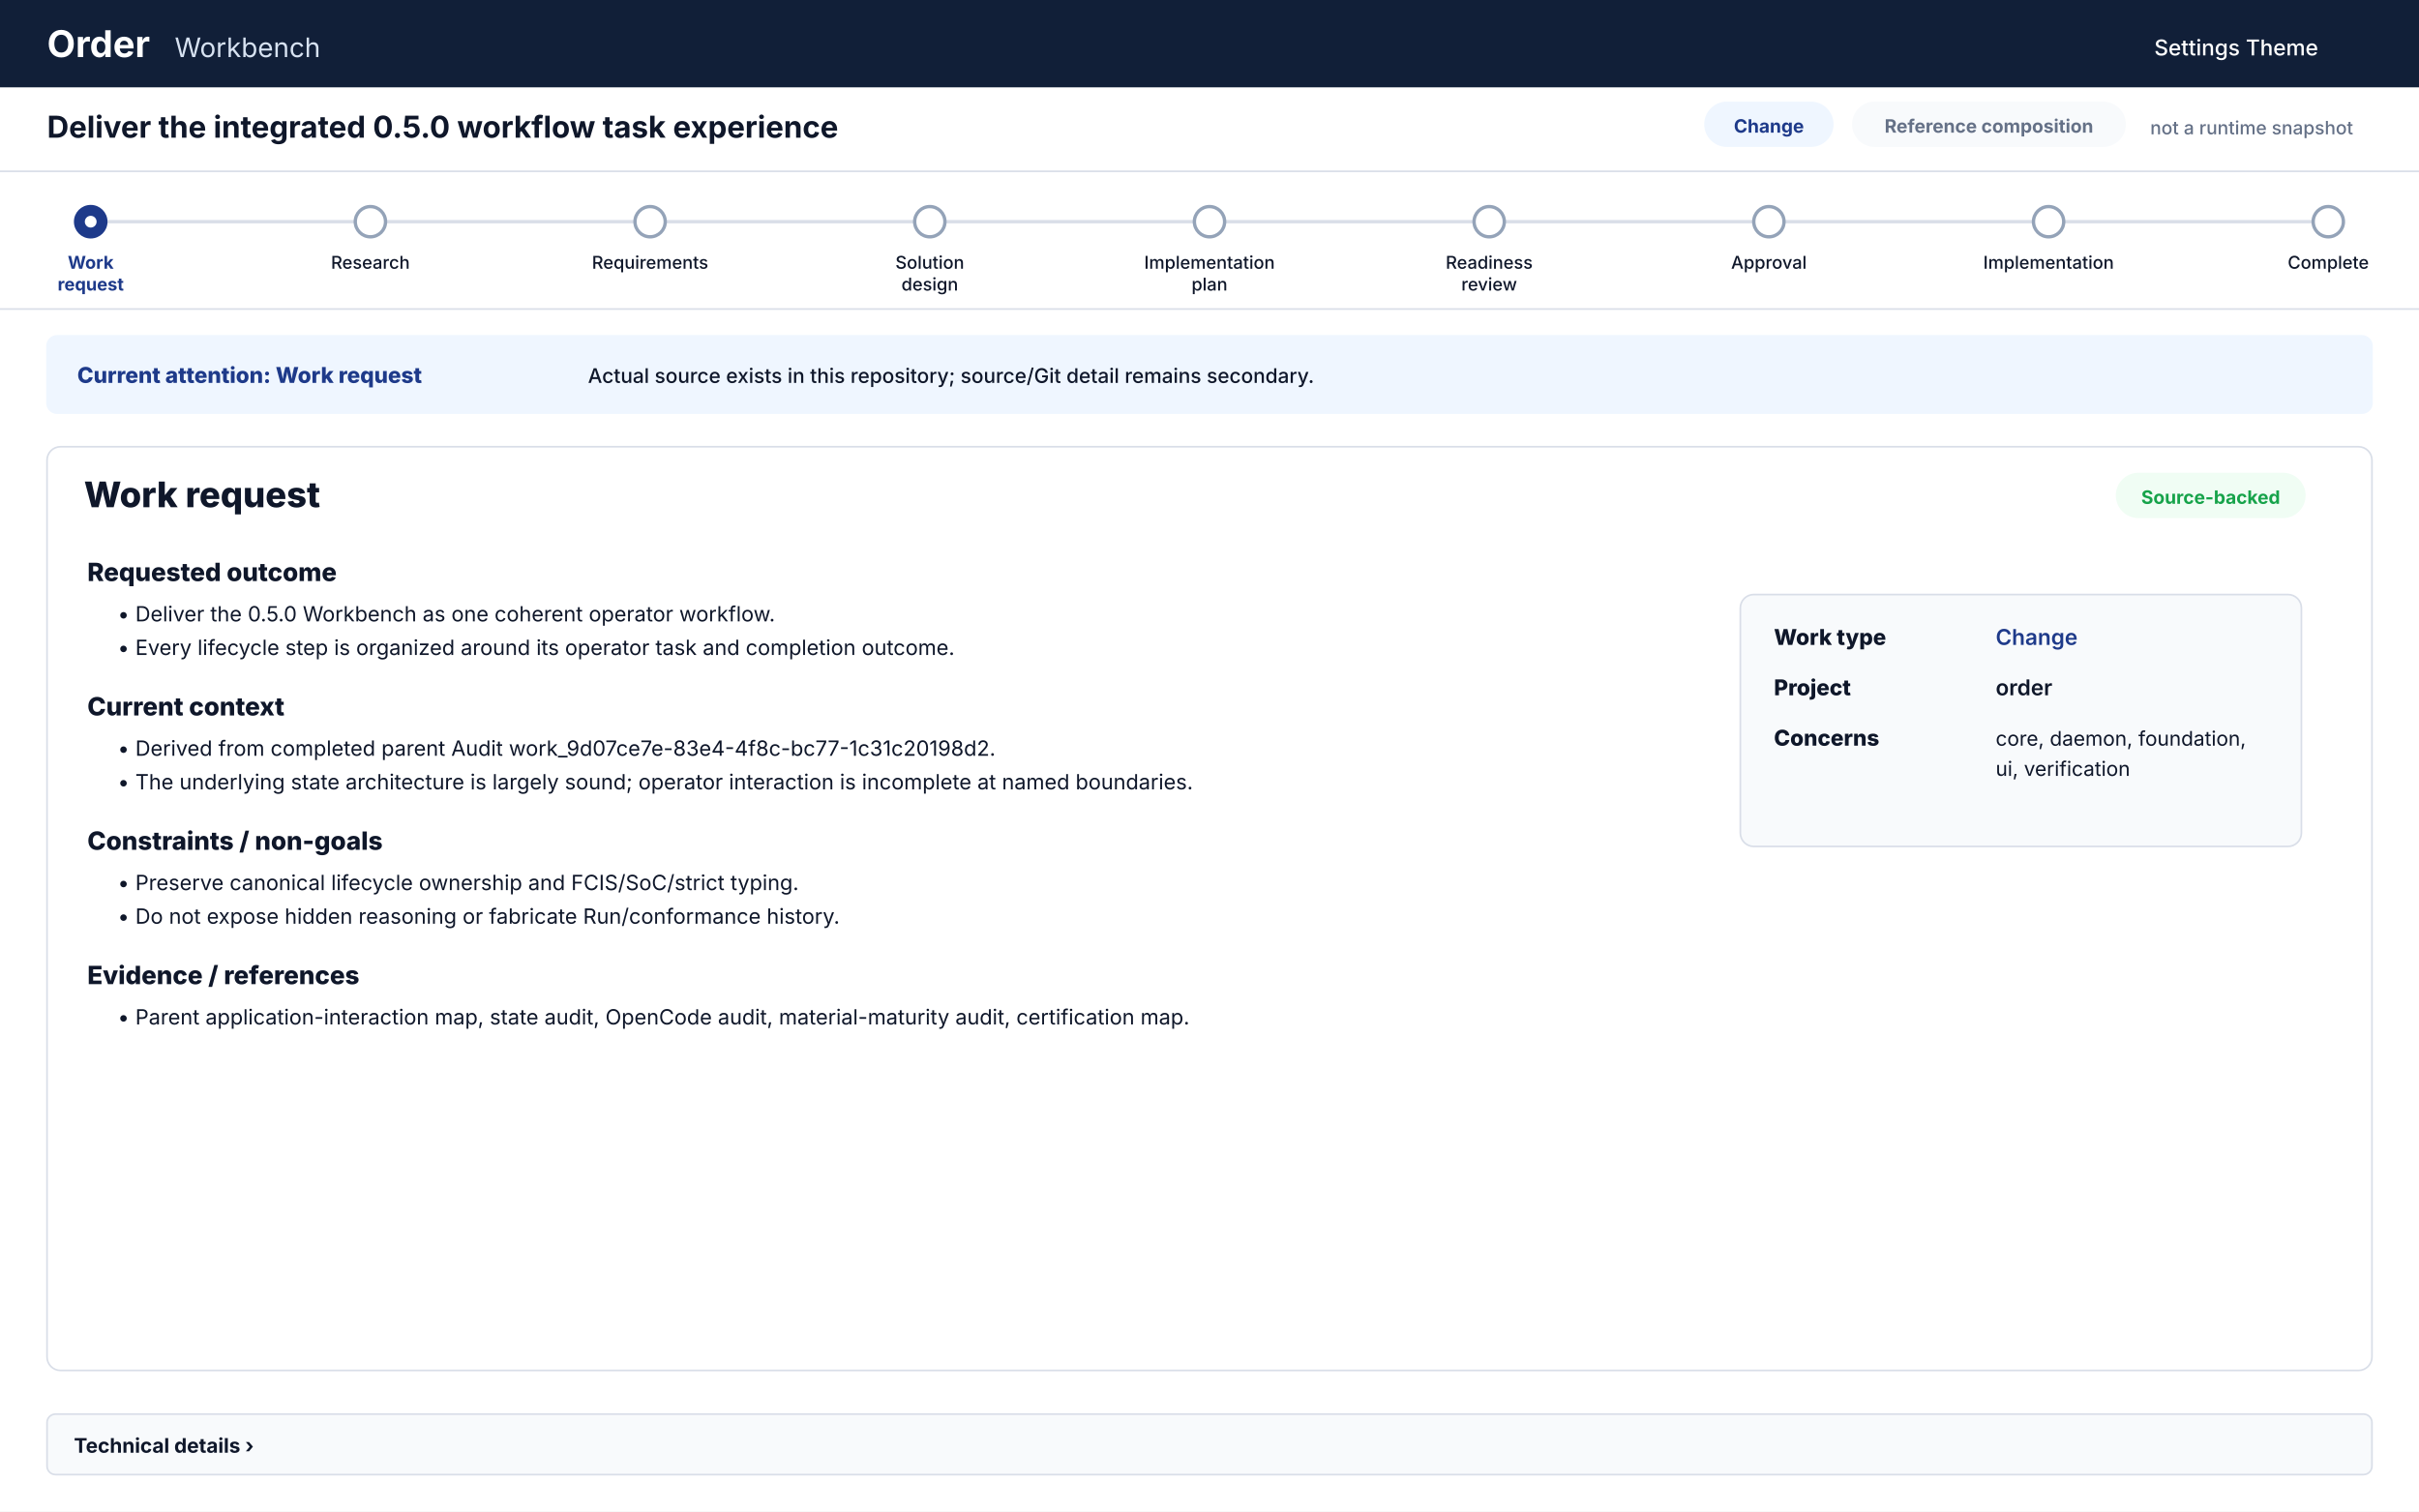
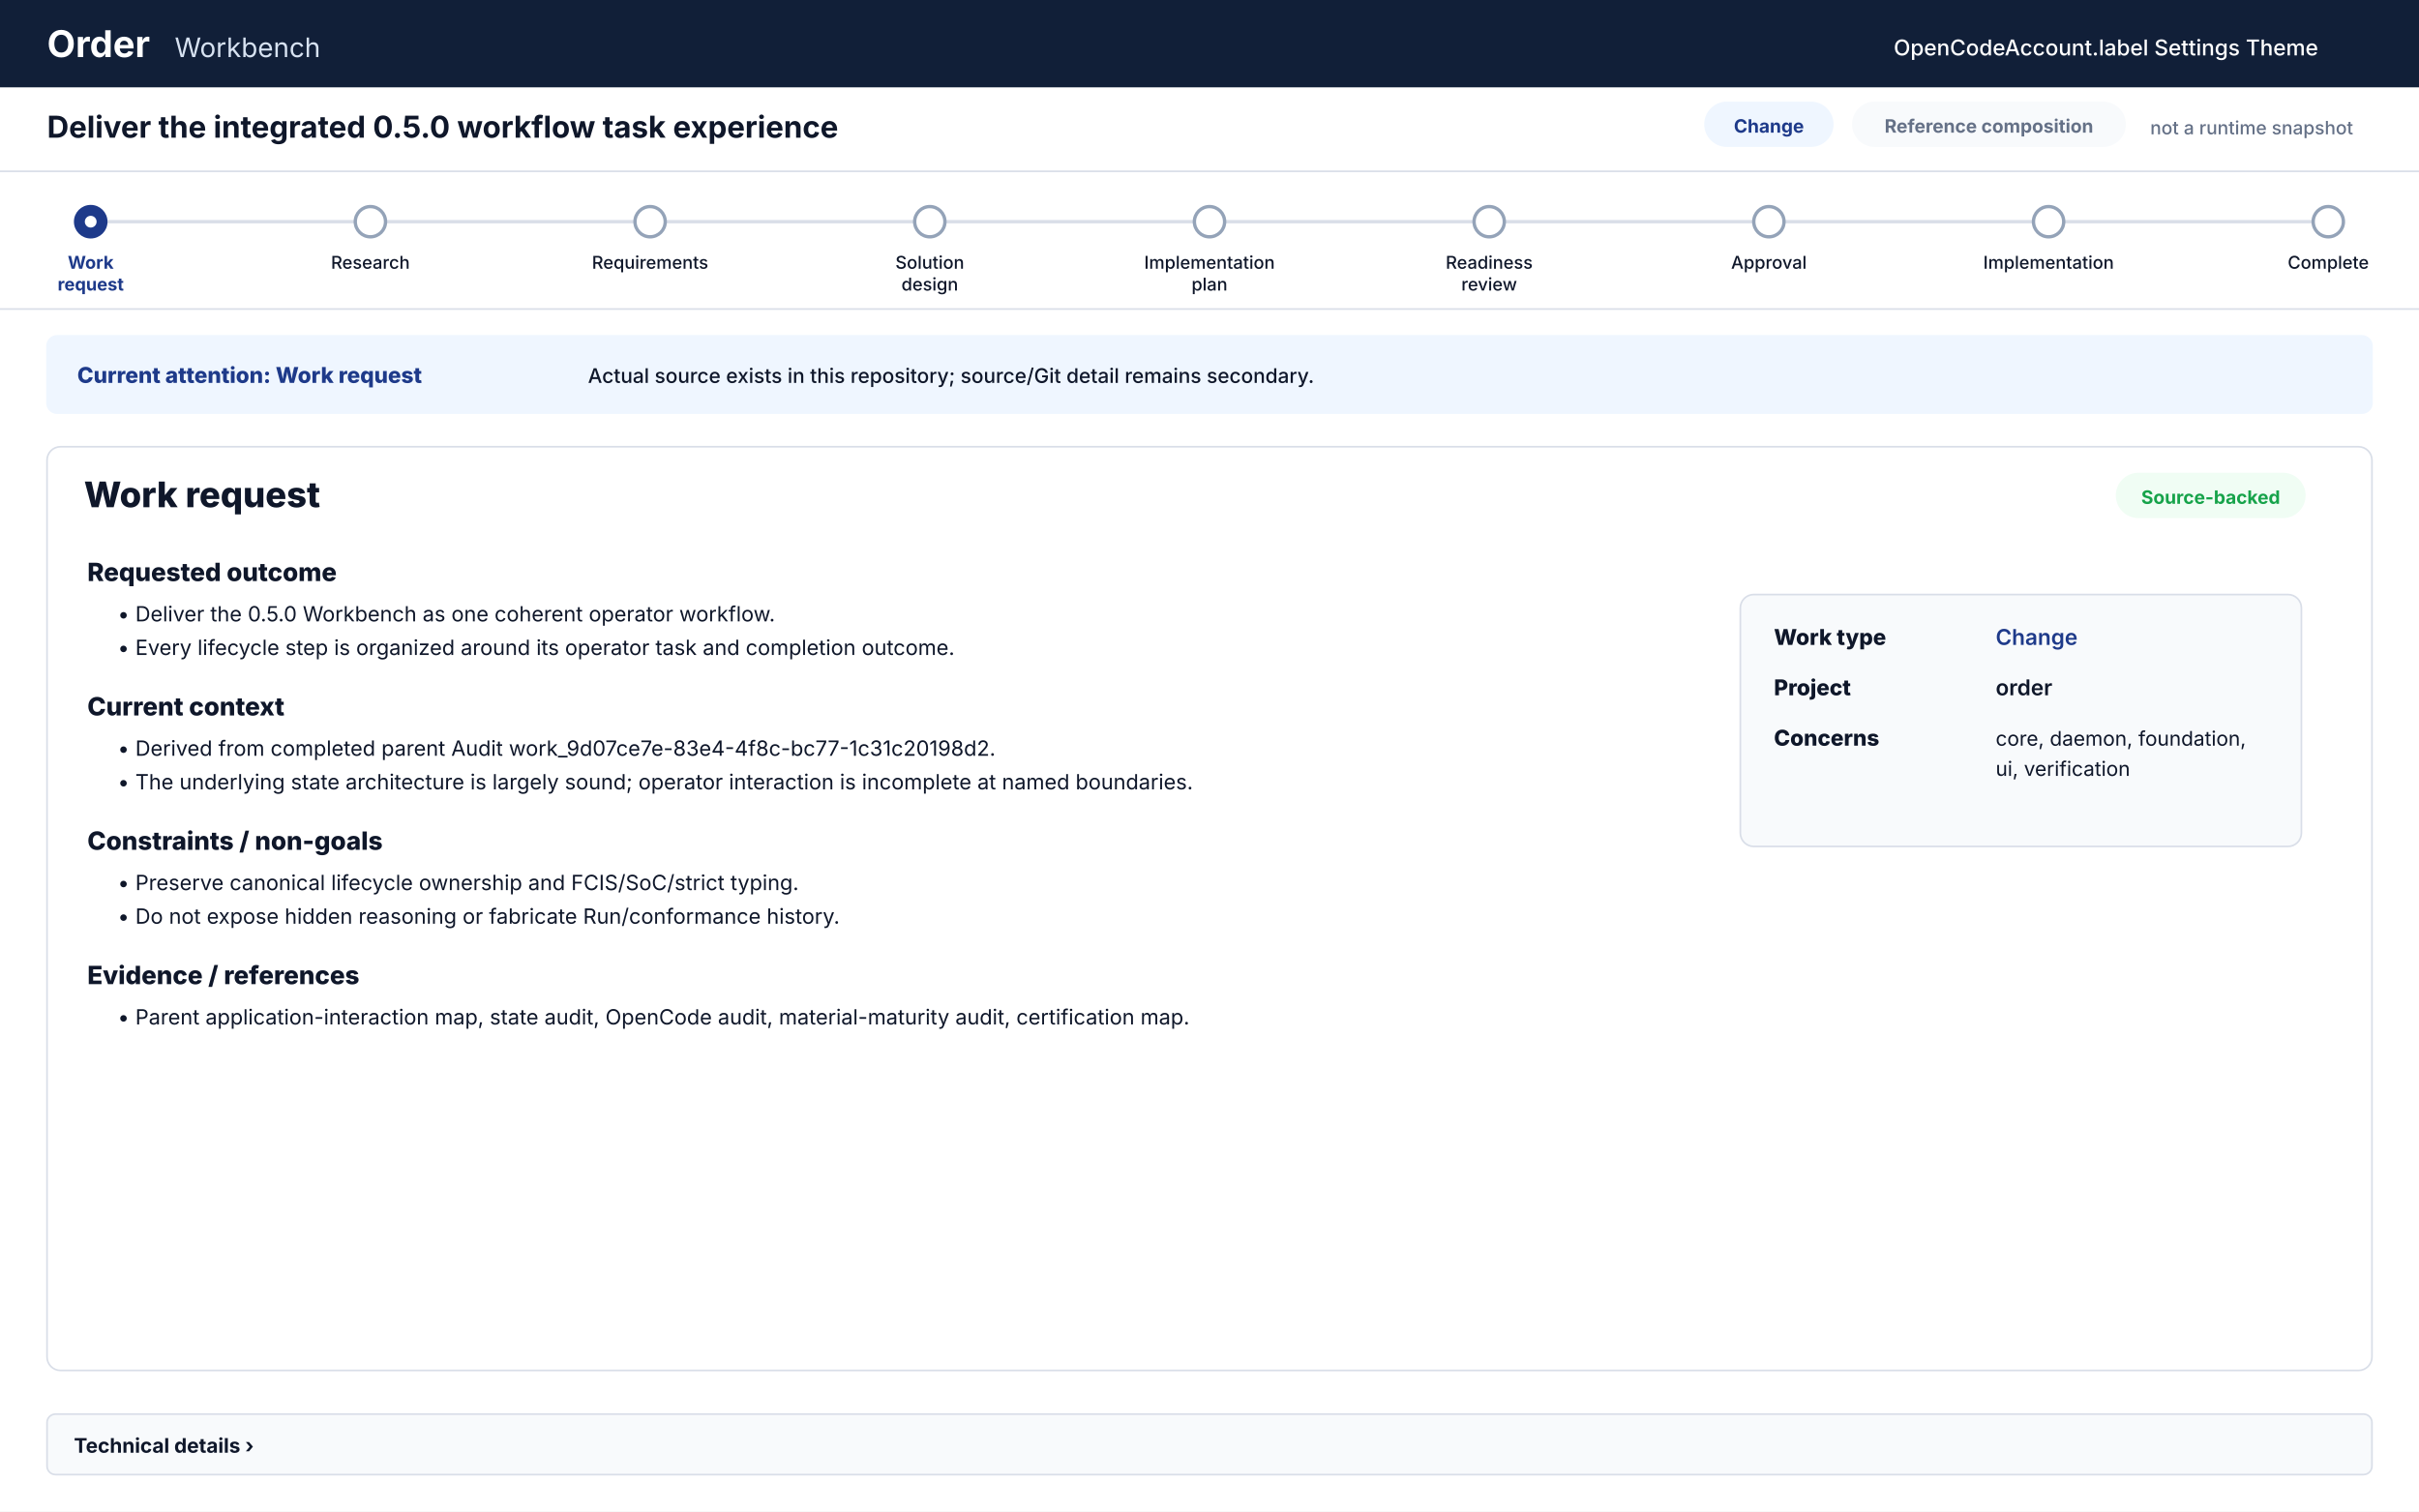
<svg xmlns="http://www.w3.org/2000/svg" width="1440" height="900" viewBox="0 0 1440 900">
  <rect width="1440" height="900" fill="#FFFFFF" />
  <rect width="1440" height="52" fill="#111F38" />
  <text x="28" y="34" font-family="ui-sans-serif,system-ui,-apple-system,Segoe UI,sans-serif" font-size="22" font-weight="700" fill="#fff" text-anchor="start">Order</text>
  <text x="104" y="34" font-family="ui-sans-serif,system-ui,-apple-system,Segoe UI,sans-serif" font-size="16" font-weight="400" fill="#D7E2F1" text-anchor="start">Workbench</text>
-   <text x="1380" y="33" font-family="ui-sans-serif,system-ui,-apple-system,Segoe UI,sans-serif" font-size="13" font-weight="500" fill="#fff" text-anchor="end">Settings   Theme</text>
+   <text x="1380" y="33" font-family="ui-sans-serif,system-ui,-apple-system,Segoe UI,sans-serif" font-size="13" font-weight="500" fill="#fff" text-anchor="end">OpenCodeAccount.label   Settings   Theme</text>
  <line x1="0" y1="102" x2="1440" y2="102" stroke="#D9DEE8" stroke-width="1" />
  <text x="28" y="82" font-family="ui-sans-serif,system-ui,-apple-system,Segoe UI,sans-serif" font-size="18" font-weight="700" fill="#0F172A" text-anchor="start">Deliver the integrated 0.5.0 workflow task experience</text>
  <rect x="1015" y="61" width="76" height="26" rx="13" fill="#EFF6FF" stroke="#EFF6FF" />
  <text x="1053" y="79" font-family="ui-sans-serif,system-ui,-apple-system,Segoe UI,sans-serif" font-size="11" font-weight="700" fill="#1E3A8A" text-anchor="middle">Change</text>
  <rect x="1103" y="61" width="162" height="26" rx="13" fill="#F8FAFC" stroke="#F8FAFC" />
  <text x="1184" y="79" font-family="ui-sans-serif,system-ui,-apple-system,Segoe UI,sans-serif" font-size="11" font-weight="700" fill="#657187" text-anchor="middle">Reference composition</text>
  <text x="1280" y="80" font-family="ui-sans-serif,system-ui,-apple-system,Segoe UI,sans-serif" font-size="11" font-weight="500" fill="#657187" text-anchor="start">not a runtime snapshot</text>
  <line x1="54" y1="132" x2="1386" y2="132" stroke="#D9DEE8" stroke-width="2" />
  <circle cx="54" cy="132" r="9" fill="#1E3A8A" stroke="#1E3A8A" stroke-width="2" />
  <circle cx="54" cy="132" r="3.5" fill="#fff" />
  <text x="54" y="160" font-family="ui-sans-serif,system-ui,-apple-system,Segoe UI,sans-serif" font-size="10.5" font-weight="700" fill="#1E3A8A" text-anchor="middle">Work</text>
  <text x="54" y="173" font-family="ui-sans-serif,system-ui,-apple-system,Segoe UI,sans-serif" font-size="10.5" font-weight="700" fill="#1E3A8A" text-anchor="middle">request</text>
  <circle cx="220.5" cy="132" r="9" fill="#FFFFFF" stroke="#94A3B8" stroke-width="2" />
  <text x="220.5" y="160" font-family="ui-sans-serif,system-ui,-apple-system,Segoe UI,sans-serif" font-size="10.5" font-weight="500" fill="#0F172A" text-anchor="middle">Research</text>
  <circle cx="387" cy="132" r="9" fill="#FFFFFF" stroke="#94A3B8" stroke-width="2" />
  <text x="387" y="160" font-family="ui-sans-serif,system-ui,-apple-system,Segoe UI,sans-serif" font-size="10.5" font-weight="500" fill="#0F172A" text-anchor="middle">Requirements</text>
  <circle cx="553.5" cy="132" r="9" fill="#FFFFFF" stroke="#94A3B8" stroke-width="2" />
  <text x="553.5" y="160" font-family="ui-sans-serif,system-ui,-apple-system,Segoe UI,sans-serif" font-size="10.5" font-weight="500" fill="#0F172A" text-anchor="middle">Solution</text>
  <text x="553.5" y="173" font-family="ui-sans-serif,system-ui,-apple-system,Segoe UI,sans-serif" font-size="10.5" font-weight="500" fill="#0F172A" text-anchor="middle">design</text>
  <circle cx="720" cy="132" r="9" fill="#FFFFFF" stroke="#94A3B8" stroke-width="2" />
  <text x="720" y="160" font-family="ui-sans-serif,system-ui,-apple-system,Segoe UI,sans-serif" font-size="10.5" font-weight="500" fill="#0F172A" text-anchor="middle">Implementation</text>
  <text x="720" y="173" font-family="ui-sans-serif,system-ui,-apple-system,Segoe UI,sans-serif" font-size="10.5" font-weight="500" fill="#0F172A" text-anchor="middle">plan</text>
  <circle cx="886.5" cy="132" r="9" fill="#FFFFFF" stroke="#94A3B8" stroke-width="2" />
  <text x="886.5" y="160" font-family="ui-sans-serif,system-ui,-apple-system,Segoe UI,sans-serif" font-size="10.5" font-weight="500" fill="#0F172A" text-anchor="middle">Readiness</text>
  <text x="886.5" y="173" font-family="ui-sans-serif,system-ui,-apple-system,Segoe UI,sans-serif" font-size="10.5" font-weight="500" fill="#0F172A" text-anchor="middle">review</text>
  <circle cx="1053" cy="132" r="9" fill="#FFFFFF" stroke="#94A3B8" stroke-width="2" />
  <text x="1053" y="160" font-family="ui-sans-serif,system-ui,-apple-system,Segoe UI,sans-serif" font-size="10.5" font-weight="500" fill="#0F172A" text-anchor="middle">Approval</text>
  <circle cx="1219.5" cy="132" r="9" fill="#FFFFFF" stroke="#94A3B8" stroke-width="2" />
  <text x="1219.5" y="160" font-family="ui-sans-serif,system-ui,-apple-system,Segoe UI,sans-serif" font-size="10.5" font-weight="500" fill="#0F172A" text-anchor="middle">Implementation</text>
  <circle cx="1386" cy="132" r="9" fill="#FFFFFF" stroke="#94A3B8" stroke-width="2" />
  <text x="1386" y="160" font-family="ui-sans-serif,system-ui,-apple-system,Segoe UI,sans-serif" font-size="10.5" font-weight="500" fill="#0F172A" text-anchor="middle">Complete</text>
  <line x1="0" y1="184" x2="1440" y2="184" stroke="#D9DEE8" stroke-width="1" />
  <rect x="28" y="200" width="1384" height="46" rx="6" fill="#EFF6FF" stroke="#EFF6FF" />
  <text x="46" y="228" font-family="ui-sans-serif,system-ui,-apple-system,Segoe UI,sans-serif" font-size="13" font-weight="800" fill="#1E3A8A" text-anchor="start">Current attention: Work request</text>
  <text x="350" y="228" font-family="ui-sans-serif,system-ui,-apple-system,Segoe UI,sans-serif" font-size="12" font-weight="500" fill="#0F172A" text-anchor="start">Actual source exists in this repository; source/Git detail remains secondary.</text>
  <rect x="28" y="266" width="1384" height="550" rx="8" fill="#FFFFFF" stroke="#D9DEE8" />
  <text x="50" y="302" font-family="ui-sans-serif,system-ui,-apple-system,Segoe UI,sans-serif" font-size="21" font-weight="800" fill="#0F172A" text-anchor="start">Work request</text>
  <rect x="1260" y="282" width="112" height="26" rx="13" fill="#F0FDF4" stroke="#F0FDF4" />
  <text x="1316" y="300" font-family="ui-sans-serif,system-ui,-apple-system,Segoe UI,sans-serif" font-size="11" font-weight="700" fill="#16A34A" text-anchor="middle">Source-backed</text>
  <text x="52" y="346" font-family="ui-sans-serif,system-ui,-apple-system,Segoe UI,sans-serif" font-size="15" font-weight="800" fill="#0F172A" text-anchor="start">Requested outcome</text>
  <text x="70" y="370" font-family="ui-sans-serif,system-ui,-apple-system,Segoe UI,sans-serif" font-size="12.5" font-weight="400" fill="#0F172A" text-anchor="start">• Deliver the 0.5.0 Workbench as one coherent operator workflow.</text>
  <text x="70" y="390" font-family="ui-sans-serif,system-ui,-apple-system,Segoe UI,sans-serif" font-size="12.5" font-weight="400" fill="#0F172A" text-anchor="start">• Every lifecycle step is organized around its operator task and completion outcome.</text>
  <text x="52" y="426" font-family="ui-sans-serif,system-ui,-apple-system,Segoe UI,sans-serif" font-size="15" font-weight="800" fill="#0F172A" text-anchor="start">Current context</text>
  <text x="70" y="450" font-family="ui-sans-serif,system-ui,-apple-system,Segoe UI,sans-serif" font-size="12.5" font-weight="400" fill="#0F172A" text-anchor="start">• Derived from completed parent Audit work_9d07ce7e-83e4-4f8c-bc77-1c31c20198d2.</text>
  <text x="70" y="470" font-family="ui-sans-serif,system-ui,-apple-system,Segoe UI,sans-serif" font-size="12.5" font-weight="400" fill="#0F172A" text-anchor="start">• The underlying state architecture is largely sound; operator interaction is incomplete at named boundaries.</text>
  <text x="52" y="506" font-family="ui-sans-serif,system-ui,-apple-system,Segoe UI,sans-serif" font-size="15" font-weight="800" fill="#0F172A" text-anchor="start">Constraints / non-goals</text>
  <text x="70" y="530" font-family="ui-sans-serif,system-ui,-apple-system,Segoe UI,sans-serif" font-size="12.5" font-weight="400" fill="#0F172A" text-anchor="start">• Preserve canonical lifecycle ownership and FCIS/SoC/strict typing.</text>
  <text x="70" y="550" font-family="ui-sans-serif,system-ui,-apple-system,Segoe UI,sans-serif" font-size="12.5" font-weight="400" fill="#0F172A" text-anchor="start">• Do not expose hidden reasoning or fabricate Run/conformance history.</text>
  <text x="52" y="586" font-family="ui-sans-serif,system-ui,-apple-system,Segoe UI,sans-serif" font-size="15" font-weight="800" fill="#0F172A" text-anchor="start">Evidence / references</text>
  <text x="70" y="610" font-family="ui-sans-serif,system-ui,-apple-system,Segoe UI,sans-serif" font-size="12.5" font-weight="400" fill="#0F172A" text-anchor="start">• Parent application-interaction map, state audit, OpenCode audit, material-maturity audit, certification map.</text>
  <rect x="1036" y="354" width="334" height="150" rx="8" fill="#F8FAFC" stroke="#D9DEE8" />
  <text x="1056" y="384" font-family="ui-sans-serif,system-ui,-apple-system,Segoe UI,sans-serif" font-size="13" font-weight="800" fill="#0F172A" text-anchor="start">Work type</text>
  <text x="1188" y="384" font-family="ui-sans-serif,system-ui,-apple-system,Segoe UI,sans-serif" font-size="13" font-weight="600" fill="#1E3A8A" text-anchor="start">Change</text>
  <text x="1056" y="414" font-family="ui-sans-serif,system-ui,-apple-system,Segoe UI,sans-serif" font-size="13" font-weight="800" fill="#0F172A" text-anchor="start">Project</text>
  <text x="1188" y="414" font-family="ui-sans-serif,system-ui,-apple-system,Segoe UI,sans-serif" font-size="13" font-weight="600" fill="#0F172A" text-anchor="start">order</text>
  <text x="1056" y="444" font-family="ui-sans-serif,system-ui,-apple-system,Segoe UI,sans-serif" font-size="13" font-weight="800" fill="#0F172A" text-anchor="start">Concerns</text>
  <text x="1188" y="444" font-family="ui-sans-serif,system-ui,-apple-system,Segoe UI,sans-serif" font-size="12" font-weight="400" fill="#0F172A" text-anchor="start">core, daemon, foundation,</text>
  <text x="1188" y="462" font-family="ui-sans-serif,system-ui,-apple-system,Segoe UI,sans-serif" font-size="12" font-weight="400" fill="#0F172A" text-anchor="start">ui, verification</text>
  <rect x="28" y="842" width="1384" height="36" rx="5" fill="#F8FAFC" stroke="#D9DEE8" />
  <text x="44" y="865" font-family="ui-sans-serif,system-ui,-apple-system,Segoe UI,sans-serif" font-size="12" font-weight="700" fill="#0F172A" text-anchor="start">Technical details  ›</text>
</svg>
